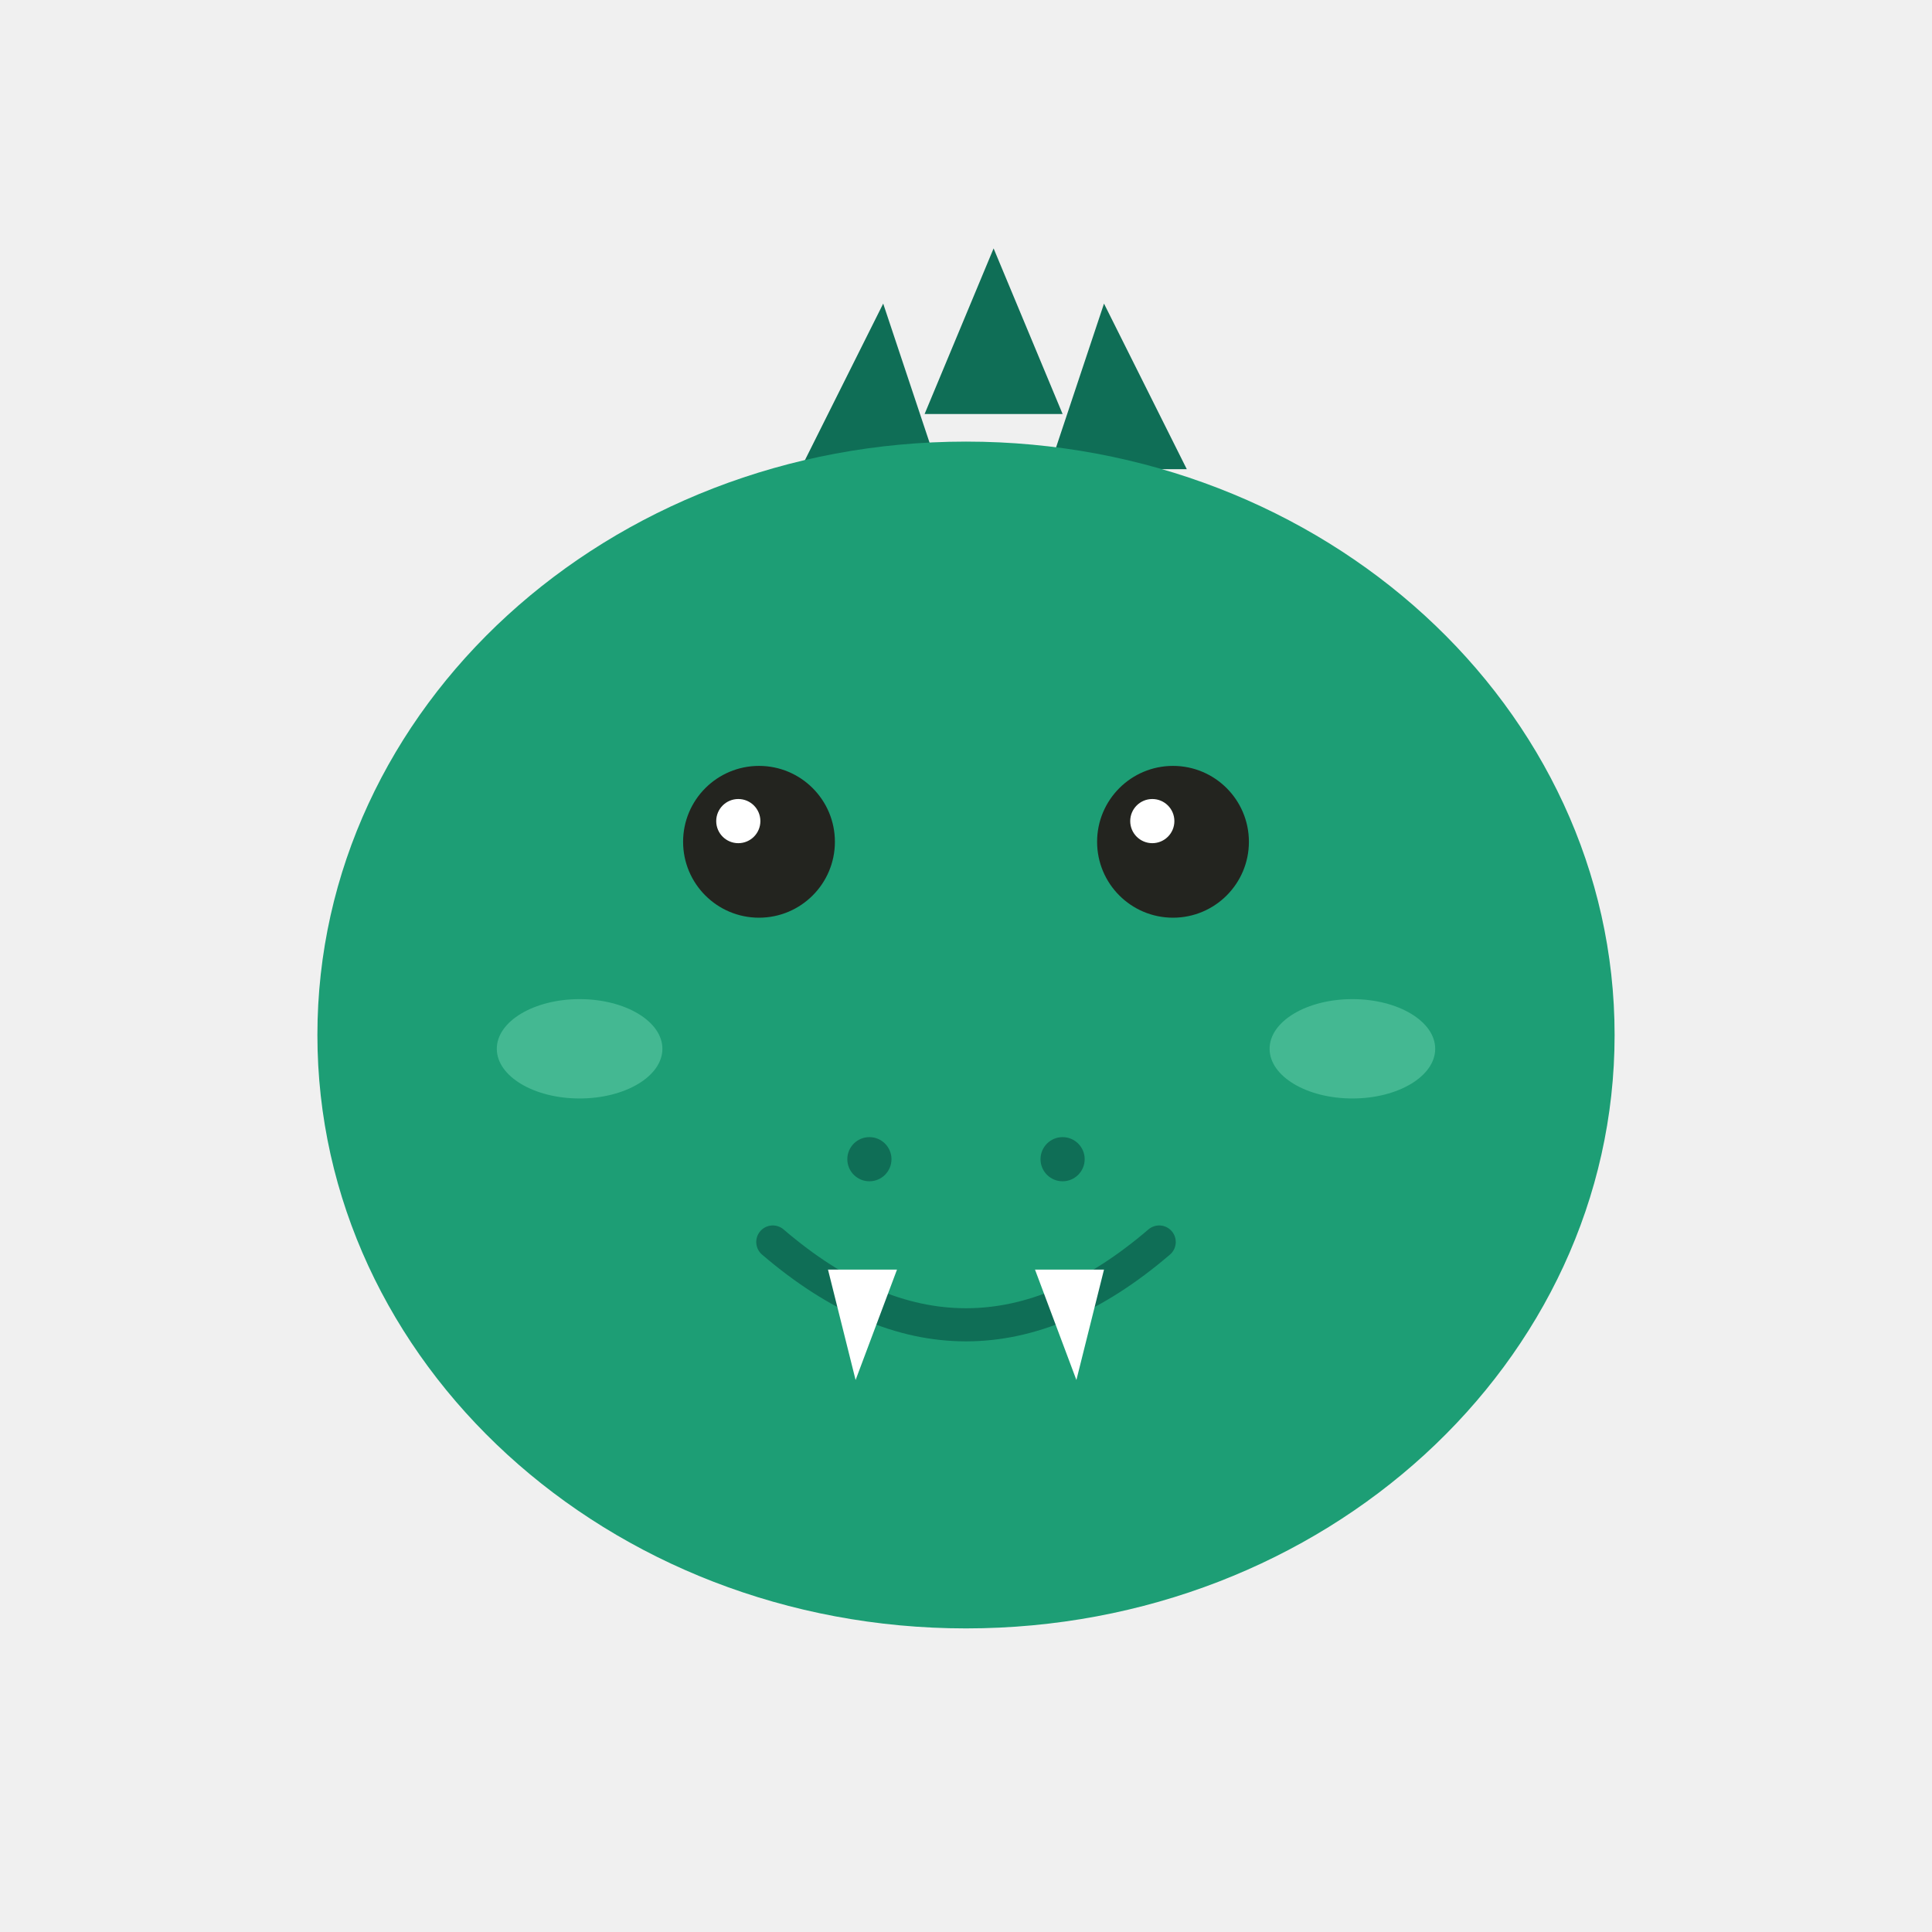
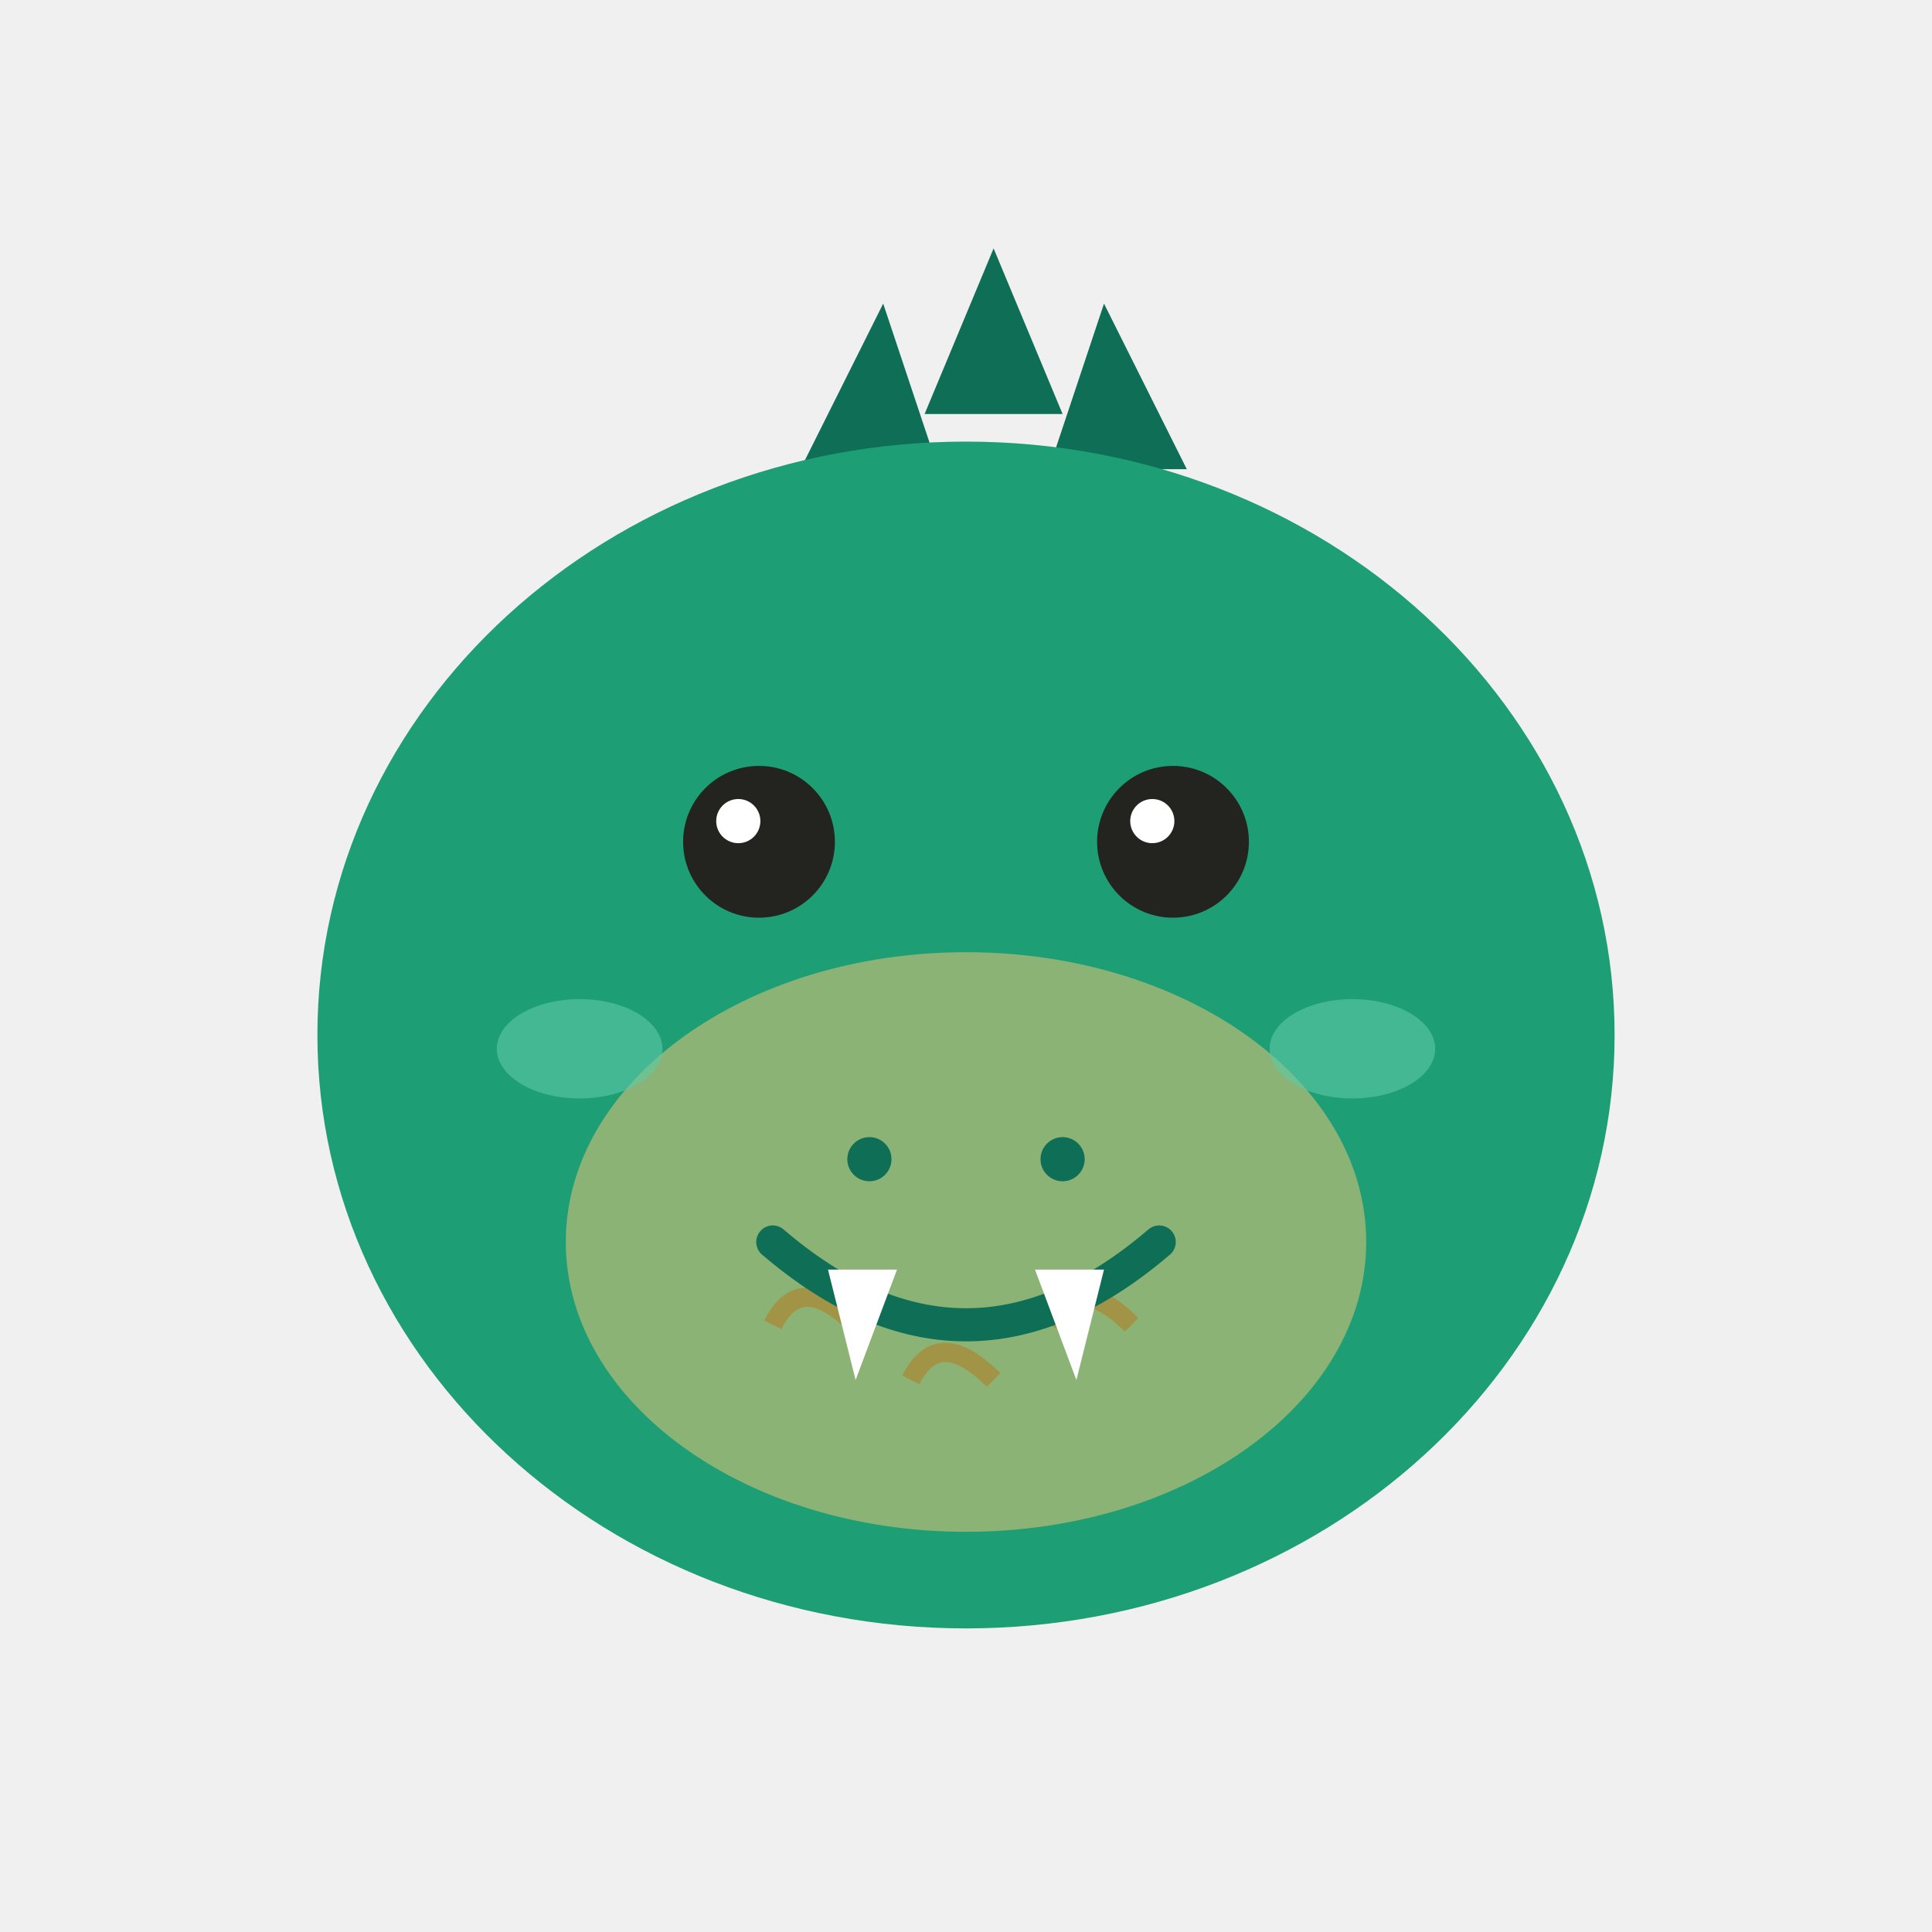
<svg xmlns="http://www.w3.org/2000/svg" viewBox="0 0 140 140" width="140" height="140">
  <path d="M58 34 L64 22 L68 34 Z" fill="#0F6E56" />
  <path d="M67 30 L72 18 L77 30 Z" fill="#0F6E56" />
  <path d="M76 34 L80 22 L86 34 Z" fill="#0F6E56" />
  <ellipse cx="70" cy="75" rx="47" ry="43" fill="#1D9E75" />
+   <ellipse cx="70" cy="90" rx="29" ry="21" fill="#FAC775" opacity=".5" />
+   <path d="M56 96 Q58 92 62 96" fill="none" stroke="#BA7517" stroke-width="1.4" opacity=".5" />
+   <path d="M66 100 Q68 96 72 100" fill="none" stroke="#BA7517" stroke-width="1.4" opacity=".5" />
+   <path d="M76 96 Q78 92 82 96" fill="none" stroke="#BA7517" stroke-width="1.4" opacity=".5" />
  <circle cx="55" cy="61" r="5.5" fill="#23241F" />
  <circle cx="53.5" cy="59.5" r="1.6" fill="#FFFFFF" />
  <circle cx="85" cy="61" r="5.5" fill="#23241F" />
  <circle cx="83.5" cy="59.5" r="1.6" fill="#FFFFFF" />
  <circle cx="63" cy="84" r="1.6" fill="#0F6E56" />
  <circle cx="77" cy="84" r="1.6" fill="#0F6E56" />
  <ellipse cx="42" cy="76" rx="6" ry="3.6" fill="#5DCAA5" opacity=".6" />
  <ellipse cx="98" cy="76" rx="6" ry="3.6" fill="#5DCAA5" opacity=".6" />
  <path d="M56 90 Q70 102 84 90" fill="none" stroke="#0F6E56" stroke-width="2.4" stroke-linecap="round" />
  <path d="M60 92 L62 100 L65 92 Z" fill="#FFFFFF" />
  <path d="M80 92 L78 100 L75 92 Z" fill="#FFFFFF" />
</svg>
